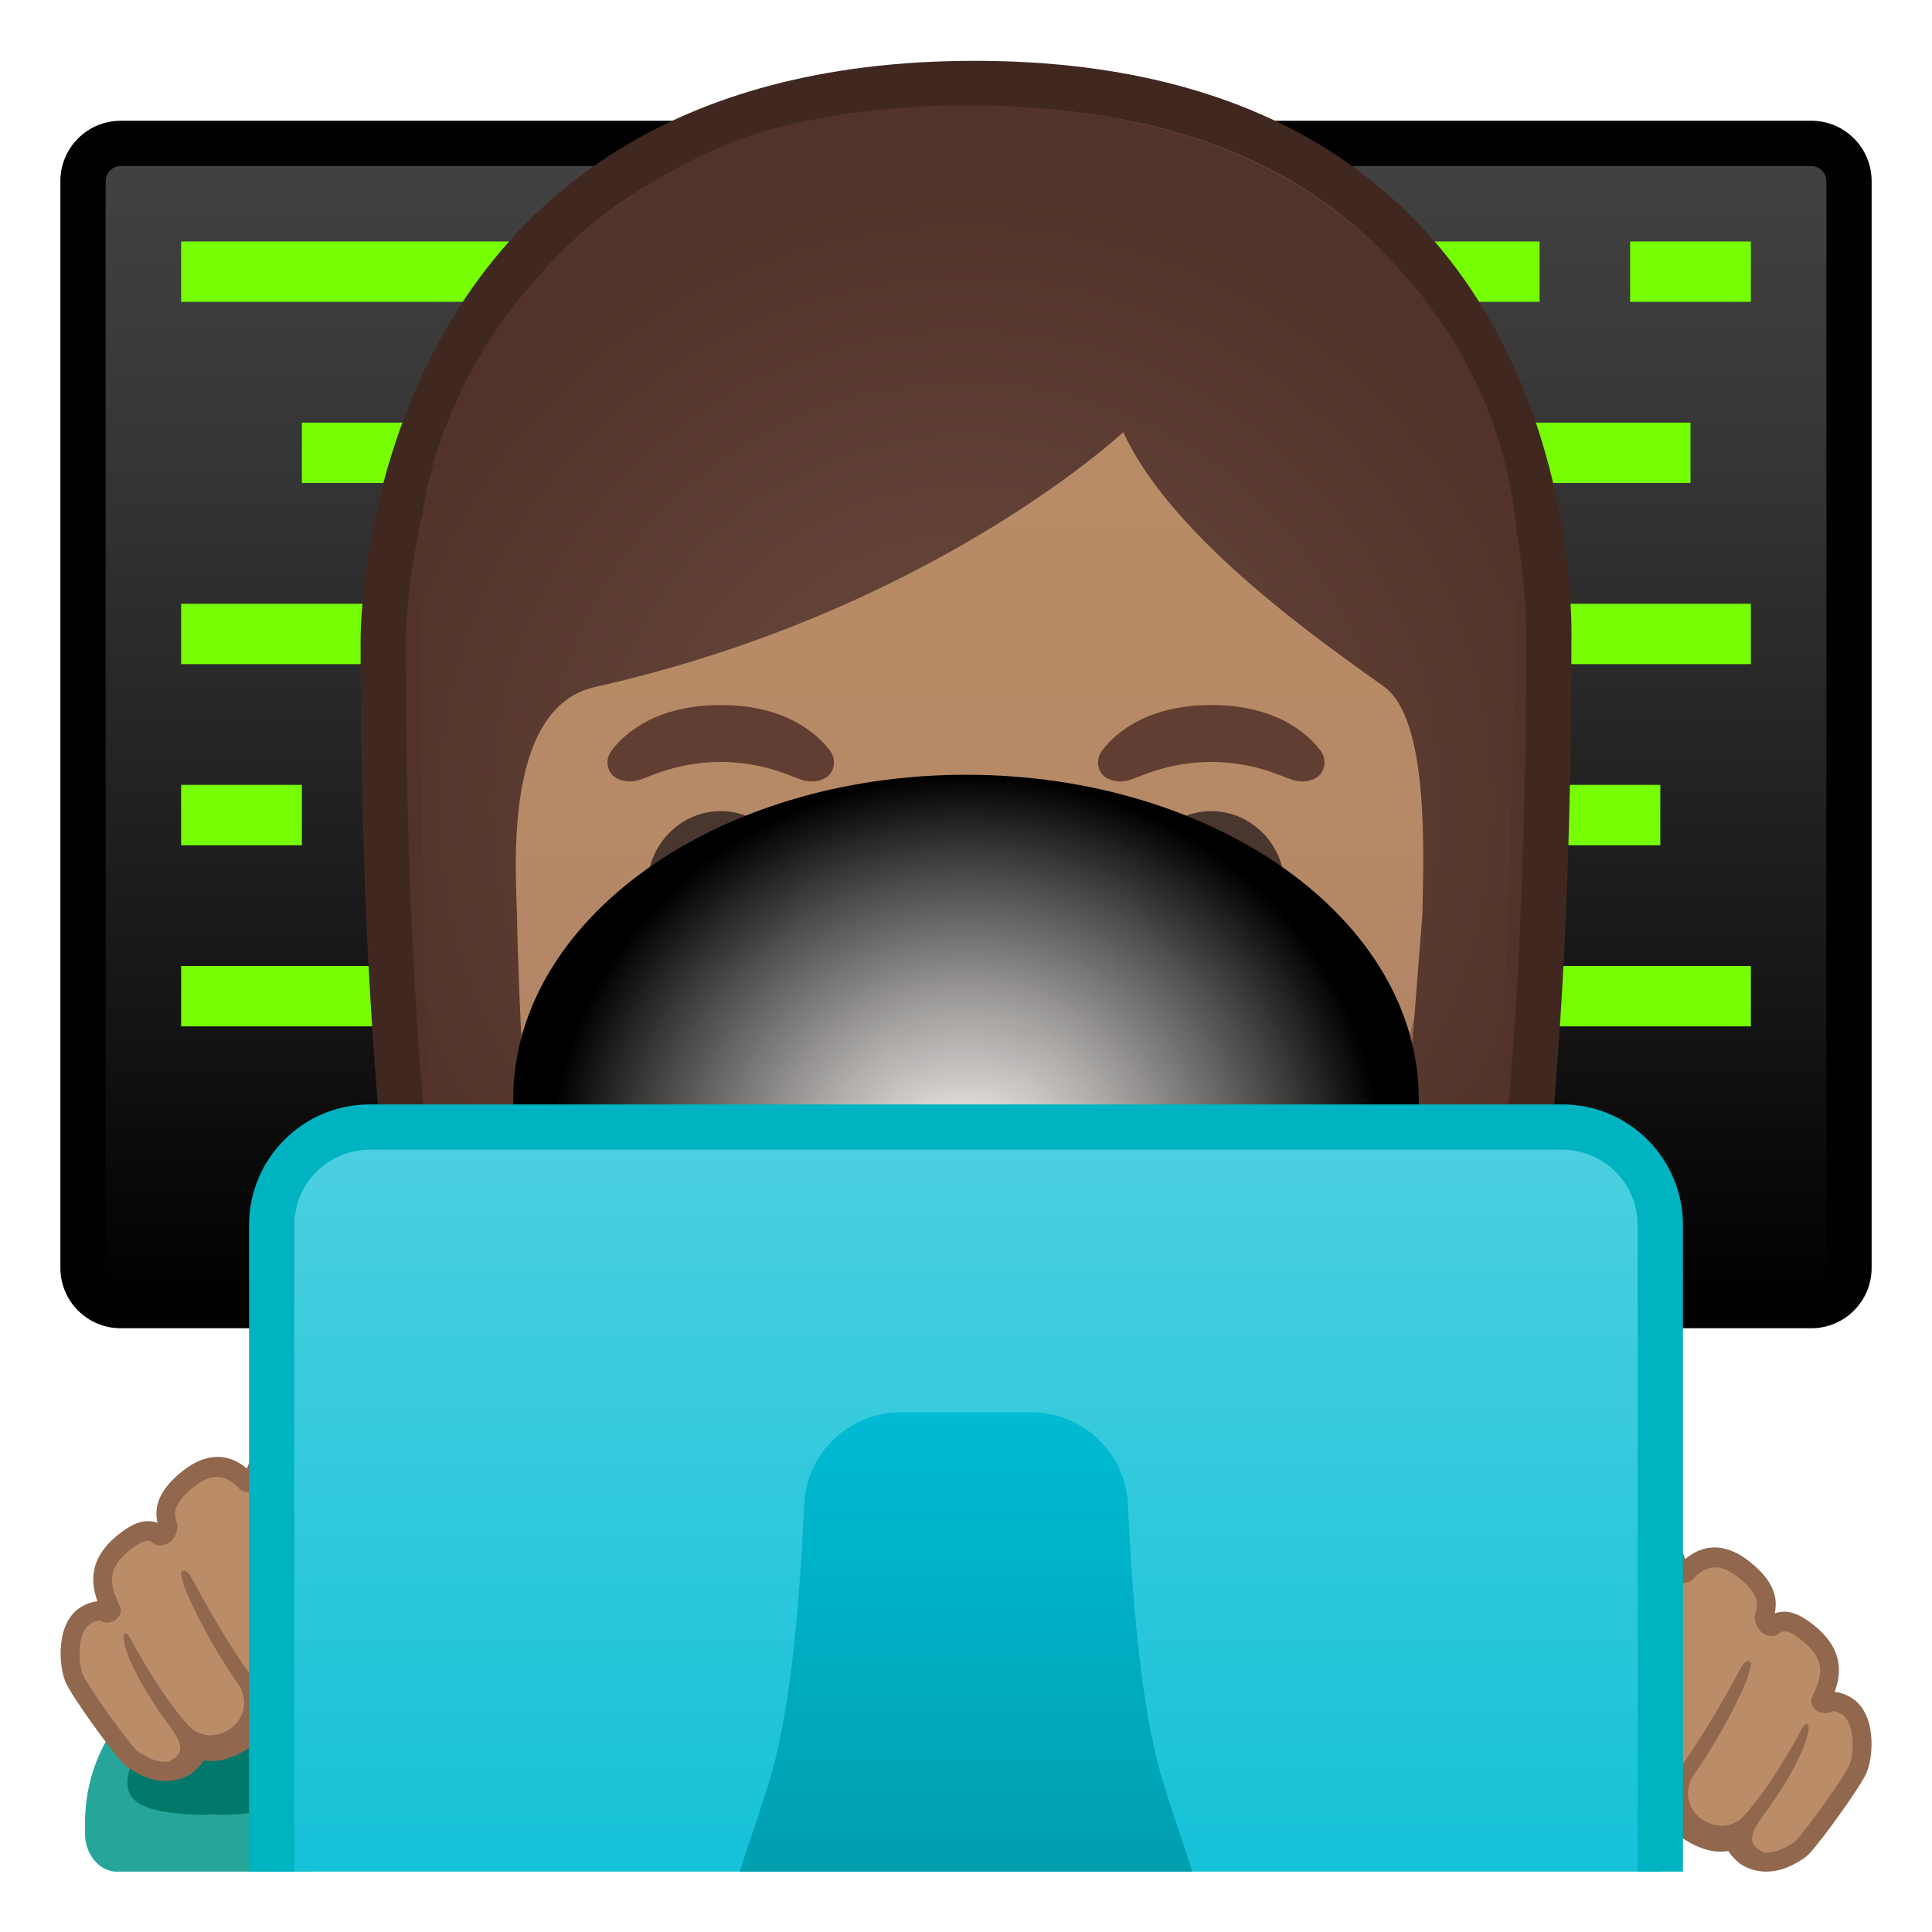
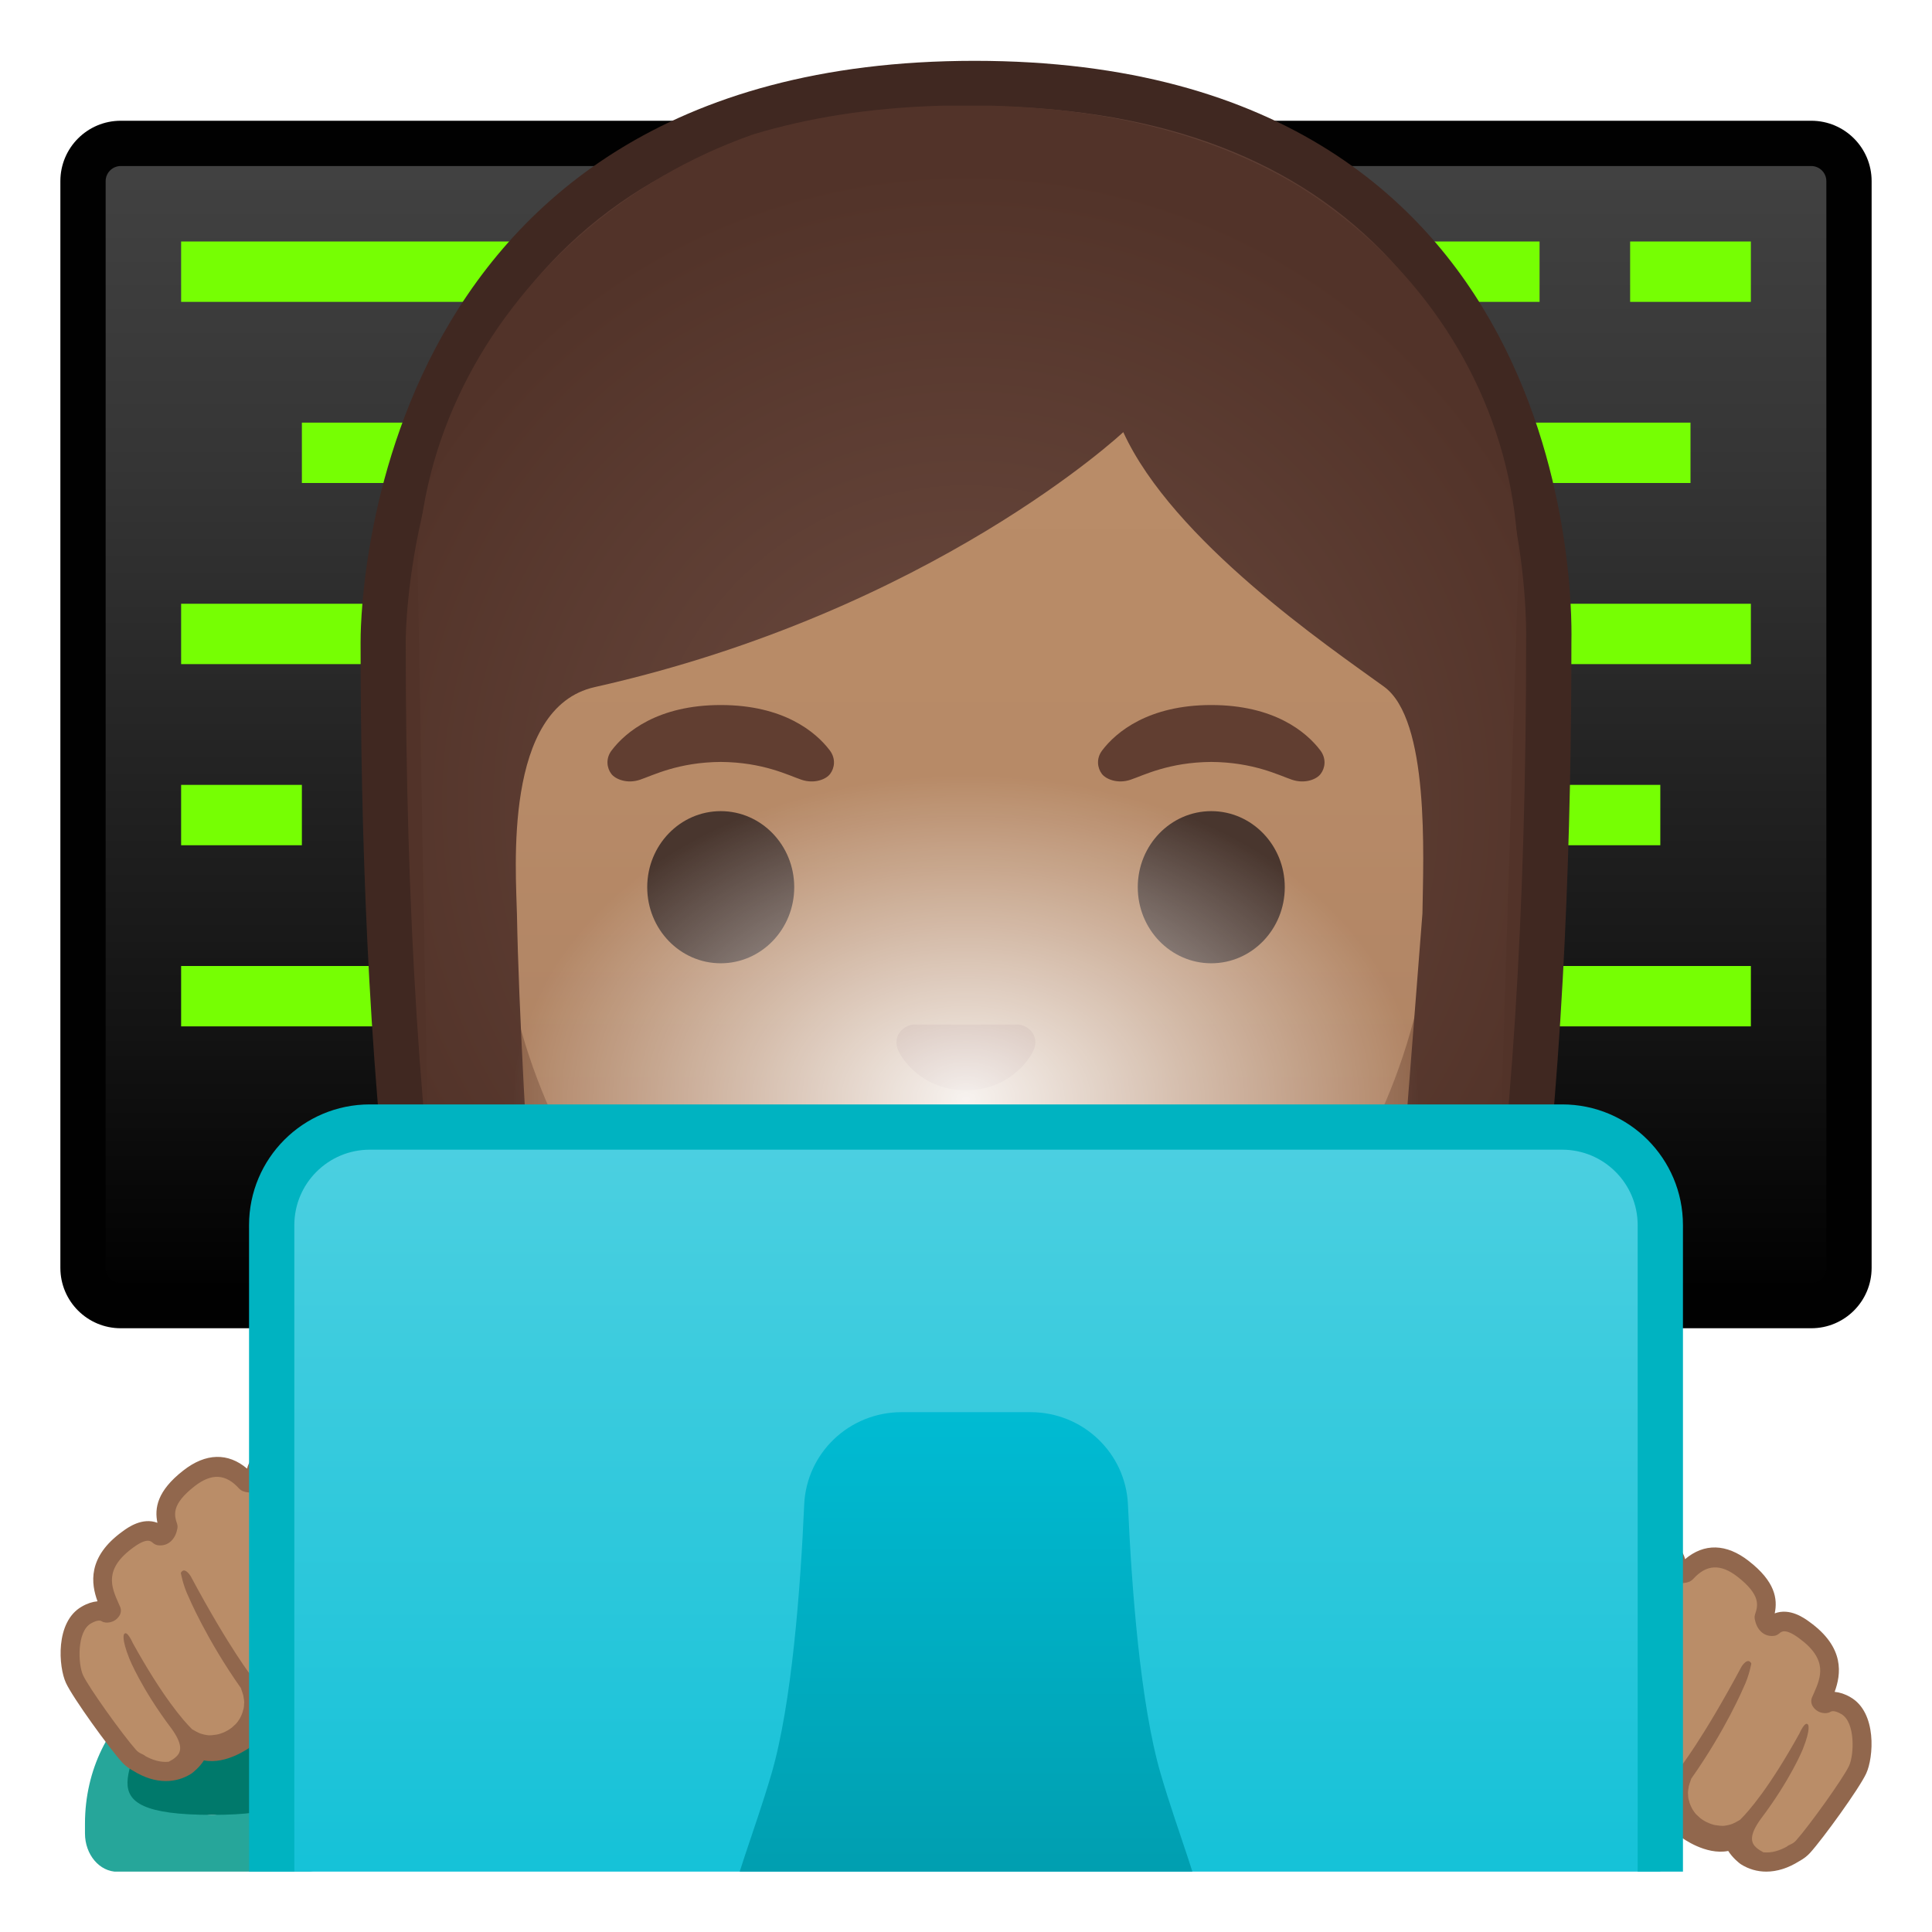
<svg xmlns="http://www.w3.org/2000/svg" xmlns:xlink="http://www.w3.org/1999/xlink" width="128" height="128" style="enable-background:new 0 0 128 128;">
  <g>
    <defs>
      <rect id="SVGID_1_" height="120" width="120" x="4" y="4" />
    </defs>
    <clipPath id="SVGID_2_">
      <use style="overflow:visible;" xlink:href="#SVGID_1_" />
    </clipPath>
    <g style="clip-path:url(#SVGID_2_);">
      <g>
        <linearGradient id="SVGID_3_" gradientUnits="userSpaceOnUse" x1="64" x2="64" y1="9.991" y2="86.57">
          <stop offset="3.247793e-03" style="stop-color:#424242" />
          <stop offset="0.271" style="stop-color:#353535" />
          <stop offset="0.764" style="stop-color:#131313" />
          <stop offset="1" style="stop-color:#000000" />
        </linearGradient>
        <path d="M8,86.5c-1.38,0-2.5-1.12-2.5-2.5V12c0-1.38,1.12-2.5,2.5-2.5h112c1.38,0,2.5,1.12,2.5,2.5 v72c0,1.38-1.12,2.5-2.5,2.5H8z" style="fill:url(#SVGID_3_);" />
        <path d="M120,11c0.55,0,1,0.45,1,1v72c0,0.55-0.45,1-1,1H8c-0.55,0-1-0.45-1-1V12c0-0.55,0.45-1,1-1H120 M120,8H8 c-2.21,0-4,1.79-4,4v72c0,2.21,1.79,4,4,4h112c2.21,0,4-1.79,4-4V12C124,9.79,122.21,8,120,8L120,8z" fill="#010101" />
      </g>
      <g>
        <rect height="4" style="fill:#76FF03;" width="24" x="12" y="16" />
        <rect height="4" style="fill:#76FF03;" width="16" x="86" y="16" />
        <rect height="4" style="fill:#76FF03;" width="8" x="108" y="16" />
        <rect height="4" style="fill:#76FF03;" width="8" x="20" y="28" />
        <rect height="4" style="fill:#76FF03;" width="16" x="12" y="40" />
        <rect height="4" style="fill:#76FF03;" width="8" x="12" y="52" />
        <rect height="4" style="fill:#76FF03;" width="12" x="98" y="52" />
        <rect height="4" style="fill:#76FF03;" width="12" x="104" y="40" />
        <rect height="4" style="fill:#76FF03;" width="16" x="12" y="64" />
        <rect height="4" style="fill:#76FF03;" width="20" x="96" y="64" />
        <rect height="4" style="fill:#76FF03;" width="12" x="100" y="28" />
      </g>
    </g>
    <g style="clip-path:url(#SVGID_2_);">
      <radialGradient id="SVGID_4_" cx="53.146" cy="-132.097" gradientTransform="matrix(0.826 0 0 0.826 20.3524 101.2865)" gradientUnits="userSpaceOnUse" r="57.904">
        <stop offset="0" style="stop-color:#6D4C41" />
        <stop offset="1" style="stop-color:#523329" />
      </radialGradient>
      <path d="M47.02,119.66c0,0-6.8-0.35-10.21-5.09c-7.37-10.23-11.42-35.81-11.42-72.02 c0-1.66,0.26-16.4,10.66-26.83C42.8,8.96,52.4,5.53,64.57,5.53c12.08,0,21.52,3.38,28.05,10.04c9.82,10.02,10.04,24.16,9.99,26.89 c0,36.31-4.06,61.89-11.42,72.12c-3.3,4.59-9.8,5.06-10.25,5.09L64,119.64L47.02,119.66z" style="fill:url(#SVGID_4_);" />
      <path d="M64.57,7.03c11.66,0,20.74,3.23,26.98,9.59c9.6,9.8,9.59,24.2,9.56,25.81l0,0.12 c0,35.9-3.96,61.17-11.14,71.15c-2.84,3.94-8.55,4.43-9.08,4.46l-16.9-0.03l-16.89,0.03c-0.54-0.04-6.24-0.53-9.08-4.46 c-7.18-9.98-11.14-35.24-11.14-71.17c0-0.63,0.08-15.58,10.22-25.75C43.57,10.31,52.81,7.03,64.57,7.03 M64.57,4.03 c-41.01,0-40.68,37.92-40.68,38.52c0,24.56,1.88,59.25,11.71,72.9c3.9,5.41,11.43,5.71,11.43,5.71L64,121.14l16.97,0.03 c0,0,7.53-0.3,11.43-5.71c9.83-13.65,11.71-48.34,11.71-72.9C104.1,41.95,105.58,4.03,64.57,4.03L64.57,4.03z" style="fill:#402821;" />
    </g>
    <g style="clip-path:url(#SVGID_2_);">
      <linearGradient id="SVGID_5_" gradientUnits="userSpaceOnUse" x1="64" x2="64" y1="94.614" y2="17.792">
        <stop offset="0" style="stop-color:#A47B62" />
        <stop offset="0.191" style="stop-color:#AD8264" />
        <stop offset="0.551" style="stop-color:#B78A67" />
        <stop offset="1" style="stop-color:#BA8D68" />
      </linearGradient>
      <path d="M64,95.18c-2.3,0-4.91-0.5-7.56-1.43C45.1,89.73,31.87,77.41,31.87,55.86 c0-28.72,17.31-38.91,32.13-38.91s32.13,10.19,32.13,38.91c0,21.58-13.26,33.9-24.61,37.9C68.89,94.69,66.29,95.18,64,95.18z" style="fill:url(#SVGID_5_);" />
      <path d="M64,17.95L64,17.95c8.41,0,16.06,3.25,21.55,9.15c6.27,6.73,9.58,16.68,9.58,28.77 c0,21.06-12.9,33.07-23.94,36.96c-2.53,0.89-5.01,1.36-7.19,1.36c-2.19,0-4.69-0.48-7.23-1.38c-11.03-3.9-23.9-15.92-23.9-36.94 c0-12.09,3.31-22.03,9.58-28.77C47.94,21.19,55.59,17.95,64,17.95 M64,15.95L64,15.95L64,15.95c-17.2,0-33.13,12.79-33.13,39.91 c0,21.79,13.49,34.67,25.23,38.83c2.8,0.99,5.5,1.49,7.9,1.49c2.38,0,5.07-0.49,7.85-1.47c11.76-4.14,25.28-17.03,25.28-38.84 C97.13,28.73,81.2,15.95,64,15.95L64,15.95z" style="fill:#91674D;" />
    </g>
    <g style="clip-path:url(#SVGID_2_);">
      <defs>
        <path id="SVGID_6_" d="M28.58,88.76L27.67,37.5C28.17,20.75,43.83,6.58,61.91,7h4.93c19-0.08,33.75,13.8,33.75,30.75L99,88.49 L28.58,88.76z" />
      </defs>
      <clipPath id="SVGID_7_">
        <use style="overflow:visible;" xlink:href="#SVGID_6_" />
      </clipPath>
      <g style="clip-path:url(#SVGID_7_);">
        <radialGradient id="SVGID_8_" cx="64" cy="53.318" gradientUnits="userSpaceOnUse" r="42.326">
          <stop offset="0" style="stop-color:#6D4C41" />
          <stop offset="1" style="stop-color:#523329" />
        </radialGradient>
        <path d="M101.89,42.55c0,0,1.02-35.57-37.81-35.57S26.11,42.55,26.11,42.55s0.33,45.48,3.2,51.39 s7.2,5.71,7.2,5.71s-2.03-26.54-2.26-39.04c-0.06-2.92-0.94-13.73,5.16-15.09c22.36-5.02,35.01-16.89,35.01-16.89 c3.29,7.19,13.58,14.19,17.27,16.86c3.03,2.19,2.61,11.2,2.55,15.03l-3.05,39.06c0,0,4.68,0.37,7.65-5.64 C101.8,87.93,101.89,42.55,101.89,42.55z" style="fill:url(#SVGID_8_);" />
      </g>
    </g>
    <g style="clip-path:url(#SVGID_2_);">
      <path d="M67.81,67.96c-0.1-0.04-0.21-0.07-0.32-0.08h-6.99c-0.11,0.01-0.21,0.04-0.32,0.08 c-0.63,0.26-0.98,0.91-0.68,1.61c0.3,0.7,1.69,2.66,4.49,2.66c2.8,0,4.19-1.96,4.49-2.66C68.79,68.87,68.45,68.22,67.81,67.96z" style="fill:#99674F;" />
      <g>
        <ellipse cx="47.75" cy="58.78" rx="4.87" ry="5.04" style="fill:#49362E;" />
        <ellipse cx="80.25" cy="58.78" rx="4.87" ry="5.04" style="fill:#49362E;" />
        <path d="M54.98,49.72c-0.93-1.23-3.07-3.01-7.23-3.01s-6.31,1.79-7.23,3.01 c-0.41,0.54-0.31,1.17-0.02,1.55c0.26,0.35,1.04,0.68,1.9,0.39c0.86-0.29,2.54-1.16,5.35-1.18c2.81,0.02,4.49,0.89,5.35,1.18 c0.86,0.29,1.64-0.03,1.9-0.39C55.29,50.89,55.39,50.27,54.98,49.72z" style="fill:#613E31;" />
        <path d="M87.48,49.72c-0.93-1.23-3.07-3.01-7.23-3.01c-4.16,0-6.31,1.79-7.23,3.01 c-0.41,0.54-0.31,1.17-0.02,1.55c0.26,0.35,1.04,0.68,1.9,0.39c0.86-0.29,2.54-1.16,5.35-1.18c2.81,0.02,4.49,0.89,5.35,1.18 c0.86,0.29,1.64-0.03,1.9-0.39C87.79,50.89,87.89,50.27,87.48,49.72z" style="fill:#613E31;" />
      </g>
      <path d="M72.32,76.04c-3.15,1.87-13.46,1.87-16.61,0c-1.81-1.07-3.65,0.57-2.9,2.21 c0.74,1.61,6.37,5.36,11.23,5.36s10.42-3.75,11.16-5.36C75.95,76.61,74.12,74.97,72.32,76.04z" style="fill:#795548;" />
    </g>
-     <radialGradient id="SVGID_9_" cx="122.033" cy="71.209" gradientTransform="matrix(3.970535e-11 -0.9556 1.0212 4.976572e-11 -8.7188 193.7839)" gradientUnits="userSpaceOnUse" r="27.001">
-       <stop offset="0" style="stop-color:#FFFFFF;stop-opacity:0.9" />
-       <stop offset="0.123" style="stop-color:#E7E7E7;stop-opacity:0.912" />
-       <stop offset="0.383" style="stop-color:#A8A8A8;stop-opacity:0.938" />
-       <stop offset="0.757" style="stop-color:#444444;stop-opacity:0.976" />
-       <stop offset="1" style="stop-color:#000000" />
-     </radialGradient>
-     <ellipse cx="64" cy="72.83" rx="30" ry="21.5" style="clip-path:url(#SVGID_2_);fill:url(#SVGID_9_);" />
+     <linearGradient id="linearGradient5930">
+       <stop style="stop-color:#ffffff;stop-opacity:0.9;" offset="0" id="stop5932" />
+       <stop style="stop-color:#ffffff;stop-opacity:0;" offset="1" id="stop5934" />
+     </linearGradient>
+     <radialGradient xlink:href="#linearGradient5930" id="radialGradient5936" cx="64" cy="72.83" fx="64" fy="72.83" r="30" gradientTransform="matrix(1,0,0,0.7166667,0,20.63517)" gradientUnits="userSpaceOnUse" />
+     <ellipse cx="64" cy="72.83" rx="30" ry="21.5" style="clip-path:url(#SVGID_2_);fill:url(#radialGradient5936)" />
    <g style="clip-path:url(#SVGID_2_);">
      <path d="M18.45,112.37c0.01,0.15,0.01,0.3,0.01,0.45c0,4.1-1.98,7.42-4.41,7.42 c-2.44,0-4.41-3.32-4.41-7.42c0-0.15,0.01-0.3,0.01-0.45c-2.41,1.75-4.02,4.87-4.02,8.45v0.65c0,1.4,0.96,2.54,2.15,2.54h12.54 c1.19,0,2.15-1.13,2.15-2.54v-0.65C22.47,117.24,20.86,114.11,18.45,112.37z" style="fill:#26A69A;" />
      <path d="M14.05,120.24c9,0,4.41-3.32,4.41-7.42c0-0.15-0.01-0.3-0.01-0.45c-1.28-0.93-2.79-1.48-4.4-1.48 c-1.62,0-3.12,0.55-4.4,1.48c-0.01,0.15-0.01,0.3-0.01,0.45C9.63,116.92,5,120.24,14.05,120.24z" style="fill:#00796B;" />
    </g>
    <g style="clip-path:url(#SVGID_2_);">
      <path d="M27.98,106.8c-0.11-2.84-2.23-8.7-5-9.19c-0.17-0.03-0.32-0.11-0.41-0.25 c-0.44-0.67-1.85-2.47-4.43-1.05c-0.96,0.53-1.3,1-1.14,1.68c-0.12,0.14-0.34,0.31-0.66,0.18c-1.04-1.16-2.32-1.4-3.81-0.24 c-1.69,1.32-1.69,2.26-1.38,3.19l-0.01,0.01c0,0-0.08,0.65-0.56,0.59c-0.51-0.44-1.13-0.44-2.09,0.26 c-2.6,1.88-1.53,3.66-1.09,4.71c-0.06,0.1-0.16,0.17-0.32,0.16c-0.34-0.18-0.77-0.18-1.35,0.15c-1.38,0.79-1.18,3.39-0.79,4.24 c0.43,0.93,2.8,4.19,3.62,5.11c0.19,0.21,0.42,0.36,0.67,0.46c-0.03-0.01-0.06-0.02-0.08-0.03c0.71,0.44,1.95,0.97,3.16,0.22 c0,0,0.77-0.56,0.84-1.15c1.31,0.73,3.12-0.63,3.12-0.63c0.85-0.65,1.07-1.38,1.04-2.01l0,0c0.43,0.26,0.9,0.36,1.35,0.37 c1.36,0.04,2.61-0.76,2.61-0.76c1.95-1.11,2.34-2.27,2.33-3.04c1.01,0.63,2.26,0.16,2.26,0.16 C28.05,108.95,27.98,106.8,27.98,106.8z" style="fill:#BA8D68;" />
      <path d="M28.62,106.78C28.62,106.78,28.62,106.77,28.62,106.78c-0.12-3.05-2.36-9.23-5.51-9.77 c-1.25-1.91-3.22-2.38-5.27-1.26c-0.62,0.34-1.3,0.81-1.47,1.55c-1.26-1.07-2.74-1.04-4.22,0.12c-1.75,1.36-1.92,2.51-1.72,3.47 c-1-0.38-1.96,0.31-2.31,0.57c-2.36,1.7-2.08,3.48-1.66,4.63c-0.33,0.03-0.68,0.14-1.04,0.35c-1.78,1.01-1.54,4.01-1.05,5.06 c0.47,1.01,2.86,4.31,3.72,5.26c0.19,0.21,0.43,0.39,0.7,0.54c0.01,0,0.01,0.01,0.02,0.01c0.73,0.46,1.47,0.69,2.18,0.69 c0.59,0,1.17-0.16,1.7-0.5c0.11-0.08,0.53-0.41,0.82-0.87c1.5,0.3,3.07-0.87,3.14-0.93c0.68-0.52,1.02-1.09,1.18-1.61 c0.26,0.07,0.53,0.1,0.82,0.11c1.52,0.03,2.91-0.83,2.94-0.85c1.59-0.9,2.27-1.88,2.52-2.71c1,0.23,1.93-0.11,2.01-0.14 C28.67,109.37,28.63,106.88,28.62,106.78z M25.92,108.3c-0.79,0.59-1.5,0.68-2.08,0.44c-0.57-0.47-1.08-1.42-1.08-1.42 c-2.25-4.13-3.8-6.2-3.8-6.2c-0.15-0.18-0.48-0.75-0.95-1.04c-0.59-0.36-0.42,0.28-0.42,0.28c2.62,4.08,4.21,7.34,4.21,7.34 c0.68,1.24,0.56,2.11,0.36,2.6c-0.22,0.59-1.53,1.43-1.53,1.43c-2.64,1.58-3.86-0.53-3.86-0.53s-1.55-1.94-4.14-6.78 c0,0-0.41-0.67-0.65-0.21c0,0,0.14,0.82,0.52,1.6c0,0,1.18,2.8,3.46,6.03c0.02,0.05,0.03,0.1,0.05,0.15 c0.04,0.11,0.08,0.23,0.11,0.34c0.01,0.04,0.01,0.08,0.02,0.13c0.02,0.11,0.04,0.22,0.04,0.33c0,0.04-0.01,0.07-0.01,0.1 c0,0.11-0.01,0.21-0.03,0.31c-0.01,0.03-0.02,0.06-0.03,0.09c-0.02,0.1-0.05,0.2-0.09,0.29c-0.01,0.03-0.03,0.06-0.04,0.09 c-0.04,0.09-0.08,0.17-0.13,0.25c-0.02,0.03-0.05,0.06-0.07,0.1c-0.05,0.07-0.09,0.13-0.15,0.19c-0.04,0.04-0.09,0.08-0.13,0.12 c-0.04,0.04-0.08,0.08-0.13,0.12c-0.09,0.07-0.19,0.14-0.28,0.19c-0.22,0.13-0.42,0.2-0.63,0.26c-0.06,0.02-0.12,0.02-0.18,0.03 c-0.14,0.02-0.27,0.04-0.4,0.04c-0.06,0-0.13-0.01-0.19-0.02c-0.12-0.02-0.24-0.04-0.35-0.08c-0.05-0.02-0.11-0.03-0.16-0.06 c-0.12-0.05-0.24-0.12-0.36-0.19c-0.03-0.02-0.06-0.03-0.09-0.05c-0.59-0.58-1.95-2.14-3.93-5.71c0,0-0.39-0.9-0.58-0.59 c0,0-0.2,0.24,0.35,1.62c0,0,0.79,1.98,2.79,4.63c0.73,1.01,0.66,1.5,0.37,1.81c-0.02,0.02-0.05,0.04-0.07,0.07 c-0.14,0.13-0.31,0.23-0.48,0.32c-0.56,0.06-1.1-0.13-1.54-0.37c-0.05-0.05-0.12-0.09-0.19-0.12c-0.19-0.08-0.34-0.18-0.44-0.3 c-0.85-0.95-3.13-4.12-3.51-4.95c-0.33-0.72-0.42-2.88,0.52-3.42c0.48-0.28,0.67-0.18,0.73-0.14c0.08,0.05,0.18,0.07,0.27,0.08 c0.37,0.02,0.71-0.15,0.9-0.47c0.1-0.17,0.12-0.38,0.04-0.57l-0.12-0.27c-0.46-1.05-0.98-2.24,1-3.67 c0.89-0.65,1.15-0.43,1.3-0.29c0.1,0.08,0.22,0.14,0.34,0.15c0.69,0.08,1.13-0.44,1.25-1.02c0.04-0.13,0.05-0.27,0-0.41 c-0.18-0.56-0.41-1.26,1.17-2.49c1.12-0.87,2.06-0.82,2.94,0.16c0.07,0.07,0.15,0.13,0.24,0.17c0.51,0.2,1.02,0.07,1.39-0.36 c0.13-0.16,0.18-0.36,0.13-0.56c-0.05-0.19-0.11-0.46,0.82-0.97c1.48-0.81,2.69-0.53,3.59,0.84c0.18,0.28,0.48,0.46,0.83,0.53 c0.11,0.02,0.22,0.06,0.33,0.1c1.13,1.8,2.32,4.06,2.84,5.05C26.99,105.22,27.63,107.01,25.92,108.3z" style="fill:#91674D;" />
    </g>
    <g style="clip-path:url(#SVGID_2_);">
      <path d="M100.03,112.8c0.11-2.84,2.23-8.7,5-9.19c0.17-0.03,0.32-0.11,0.41-0.25 c0.44-0.67,1.85-2.47,4.43-1.05c0.96,0.53,1.3,1,1.14,1.68c0.12,0.14,0.34,0.31,0.66,0.18c1.04-1.16,2.32-1.4,3.81-0.24 c1.69,1.32,1.69,2.26,1.38,3.19l0.01,0.01c0,0,0.08,0.65,0.56,0.59c0.51-0.44,1.13-0.44,2.09,0.26c2.6,1.88,1.53,3.66,1.09,4.71 c0.06,0.1,0.16,0.17,0.32,0.16c0.34-0.18,0.77-0.18,1.35,0.15c1.38,0.79,1.18,3.39,0.79,4.24c-0.43,0.93-2.8,4.19-3.62,5.11 c-0.19,0.21-0.42,0.36-0.67,0.46c0.03-0.01,0.06-0.02,0.08-0.03c-0.71,0.44-1.95,0.97-3.16,0.22c0,0-0.77-0.56-0.84-1.15 c-1.31,0.73-3.12-0.63-3.12-0.63c-0.85-0.65-1.07-1.38-1.04-2.01l0,0c-0.43,0.26-0.9,0.36-1.35,0.37 c-1.36,0.04-2.61-0.76-2.61-0.76c-1.95-1.11-2.34-2.27-2.33-3.04c-1.01,0.63-2.26,0.16-2.26,0.16 C99.96,114.95,100.03,112.8,100.03,112.8z" style="fill:#BA8D68;" />
      <path d="M99.39,112.78C99.39,112.78,99.39,112.77,99.39,112.78c0.12-3.05,2.36-9.23,5.51-9.77 c1.25-1.91,3.22-2.38,5.27-1.26c0.62,0.34,1.3,0.81,1.47,1.55c1.26-1.07,2.74-1.04,4.22,0.12c1.75,1.36,1.92,2.51,1.72,3.47 c1-0.38,1.96,0.31,2.31,0.57c2.36,1.7,2.08,3.48,1.66,4.63c0.33,0.03,0.68,0.14,1.04,0.35c1.78,1.01,1.54,4.01,1.05,5.06 c-0.47,1.01-2.86,4.31-3.72,5.26c-0.19,0.21-0.43,0.39-0.7,0.54c-0.01,0-0.01,0.01-0.02,0.01c-0.73,0.46-1.47,0.69-2.18,0.69 c-0.59,0-1.17-0.16-1.7-0.5c-0.11-0.08-0.53-0.41-0.82-0.87c-1.5,0.3-3.07-0.87-3.14-0.93c-0.68-0.52-1.02-1.09-1.18-1.61 c-0.26,0.07-0.53,0.1-0.82,0.11c-1.52,0.03-2.91-0.83-2.94-0.85c-1.59-0.9-2.27-1.88-2.52-2.71c-1,0.23-1.93-0.11-2.01-0.14 C99.34,115.37,99.39,112.88,99.39,112.78z M102.09,114.3c0.79,0.59,1.5,0.68,2.08,0.44c0.57-0.47,1.08-1.42,1.08-1.42 c2.25-4.13,3.8-6.2,3.8-6.2c0.15-0.18,0.48-0.75,0.95-1.04c0.59-0.36,0.42,0.28,0.42,0.28c-2.62,4.08-4.21,7.34-4.21,7.34 c-0.68,1.24-0.56,2.11-0.36,2.6c0.22,0.59,1.53,1.43,1.53,1.43c2.64,1.58,3.86-0.53,3.86-0.53s1.55-1.94,4.14-6.78 c0,0,0.41-0.67,0.65-0.21c0,0-0.14,0.82-0.52,1.6c0,0-1.18,2.8-3.46,6.03c-0.02,0.05-0.03,0.1-0.05,0.15 c-0.04,0.11-0.08,0.23-0.11,0.34c-0.01,0.04-0.01,0.08-0.02,0.13c-0.02,0.11-0.04,0.22-0.04,0.33c0,0.04,0.01,0.07,0.01,0.1 c0,0.11,0.01,0.21,0.03,0.31c0.01,0.03,0.02,0.06,0.03,0.09c0.02,0.1,0.05,0.2,0.09,0.29c0.01,0.03,0.03,0.06,0.04,0.09 c0.04,0.09,0.08,0.17,0.13,0.25c0.02,0.03,0.05,0.06,0.07,0.1c0.05,0.07,0.09,0.13,0.15,0.19c0.04,0.04,0.09,0.08,0.13,0.12 c0.04,0.04,0.08,0.08,0.13,0.12c0.09,0.07,0.19,0.14,0.28,0.19c0.22,0.13,0.42,0.2,0.63,0.26c0.06,0.02,0.12,0.02,0.18,0.03 c0.14,0.02,0.27,0.04,0.4,0.04c0.06,0,0.13-0.01,0.19-0.02c0.12-0.02,0.24-0.04,0.35-0.08c0.05-0.02,0.11-0.03,0.16-0.06 c0.12-0.05,0.24-0.12,0.36-0.19c0.03-0.02,0.06-0.03,0.09-0.05c0.59-0.58,1.95-2.14,3.93-5.71c0,0,0.39-0.9,0.58-0.59 c0,0,0.2,0.24-0.35,1.62c0,0-0.79,1.98-2.79,4.63c-0.73,1.01-0.66,1.5-0.37,1.81c0.02,0.02,0.05,0.04,0.07,0.07 c0.14,0.13,0.31,0.23,0.48,0.32c0.56,0.06,1.1-0.13,1.54-0.37c0.05-0.05,0.12-0.09,0.19-0.12c0.19-0.08,0.34-0.18,0.44-0.3 c0.85-0.95,3.13-4.12,3.51-4.95c0.33-0.72,0.42-2.88-0.52-3.42c-0.48-0.28-0.67-0.18-0.73-0.14c-0.08,0.05-0.18,0.07-0.27,0.08 c-0.37,0.02-0.71-0.15-0.9-0.47c-0.1-0.17-0.12-0.38-0.04-0.57l0.12-0.27c0.46-1.05,0.98-2.24-1-3.67 c-0.89-0.65-1.15-0.43-1.3-0.29c-0.1,0.08-0.22,0.14-0.34,0.15c-0.69,0.08-1.13-0.44-1.25-1.02c-0.04-0.13-0.05-0.27,0-0.41 c0.18-0.56,0.41-1.26-1.17-2.49c-1.12-0.87-2.06-0.82-2.94,0.16c-0.07,0.07-0.15,0.13-0.24,0.17c-0.51,0.2-1.02,0.07-1.39-0.36 c-0.13-0.16-0.18-0.36-0.13-0.56c0.05-0.19,0.11-0.46-0.82-0.97c-1.48-0.81-2.69-0.53-3.59,0.84c-0.18,0.28-0.48,0.46-0.83,0.53 c-0.11,0.02-0.22,0.06-0.33,0.1c-1.13,1.8-2.32,4.06-2.84,5.05C101.02,111.22,100.39,113.01,102.09,114.3z" style="fill:#91674D;" />
    </g>
    <g style="clip-path:url(#SVGID_2_);">
      <linearGradient id="SVGID_10_" gradientUnits="userSpaceOnUse" x1="64" x2="64" y1="74.525" y2="142.939">
        <stop offset="0" style="stop-color:#4DD0E1" />
        <stop offset="1" style="stop-color:#00BCD4" />
      </linearGradient>
      <path d="M24.5,142.5c-3.58,0-6.5-2.92-6.5-6.5V81.17c0-3.58,2.92-6.5,6.5-6.5h79 c3.58,0,6.5,2.92,6.5,6.5V136c0,3.58-2.92,6.5-6.5,6.5H24.5z" style="fill:url(#SVGID_10_);" />
      <path d="M103.5,76.17c2.76,0,5,2.24,5,5V136c0,2.76-2.24,5-5,5h-79c-2.76,0-5-2.24-5-5V81.17 c0-2.76,2.24-5,5-5H103.5 M103.5,73.17h-79c-4.42,0-8,3.58-8,8V136c0,4.42,3.58,8,8,8h79c4.42,0,8-3.58,8-8V81.17 C111.5,76.75,107.92,73.17,103.5,73.17L103.5,73.17z" style="fill:#00B3C1;" />
    </g>
    <linearGradient id="SVGID_11_" gradientUnits="userSpaceOnUse" x1="64" x2="64" y1="92.596" y2="131.874">
      <stop offset="0" style="stop-color:#00BCD4" />
      <stop offset="1" style="stop-color:#0097A7" />
    </linearGradient>
    <path d="M76.91,117.56c-1.37-4.66-1.94-12.44-2.18-17.87 c-0.15-3.43-2.99-6.13-6.45-6.13h-3.89h-0.77h-3.89c-3.46,0-6.3,2.7-6.45,6.13c-0.24,5.44-0.81,13.21-2.18,17.87 c-2.27,7.72-5.81,13.99,0.34,13.99c4.91,0,10.23,0,12.18,0c0.49,0,0.77,0,0.77,0c1.95,0,7.27,0,12.18,0 C82.72,131.55,79.17,125.28,76.91,117.56z" style="clip-path:url(#SVGID_2_);fill:url(#SVGID_11_);" />
  </g>
</svg>
